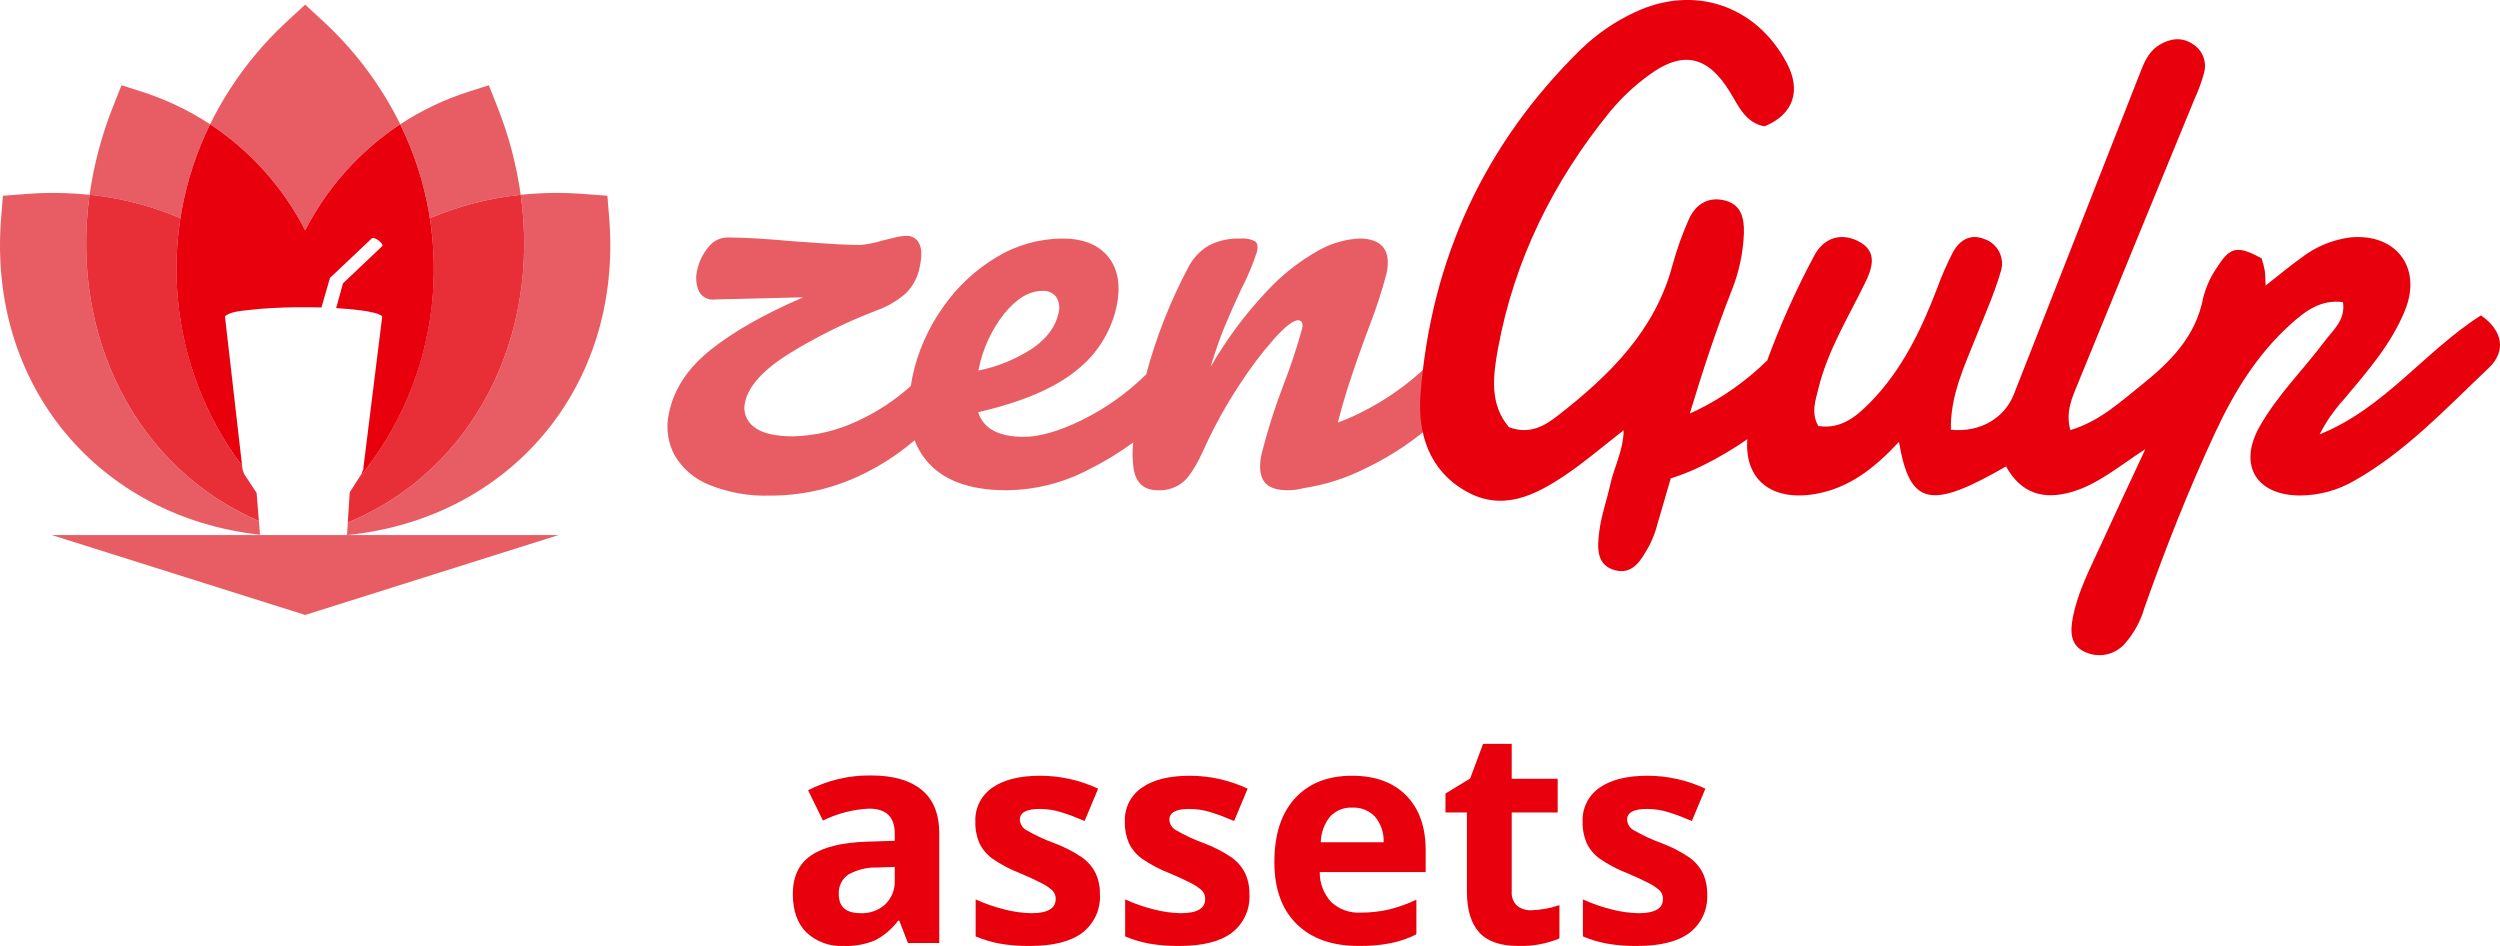
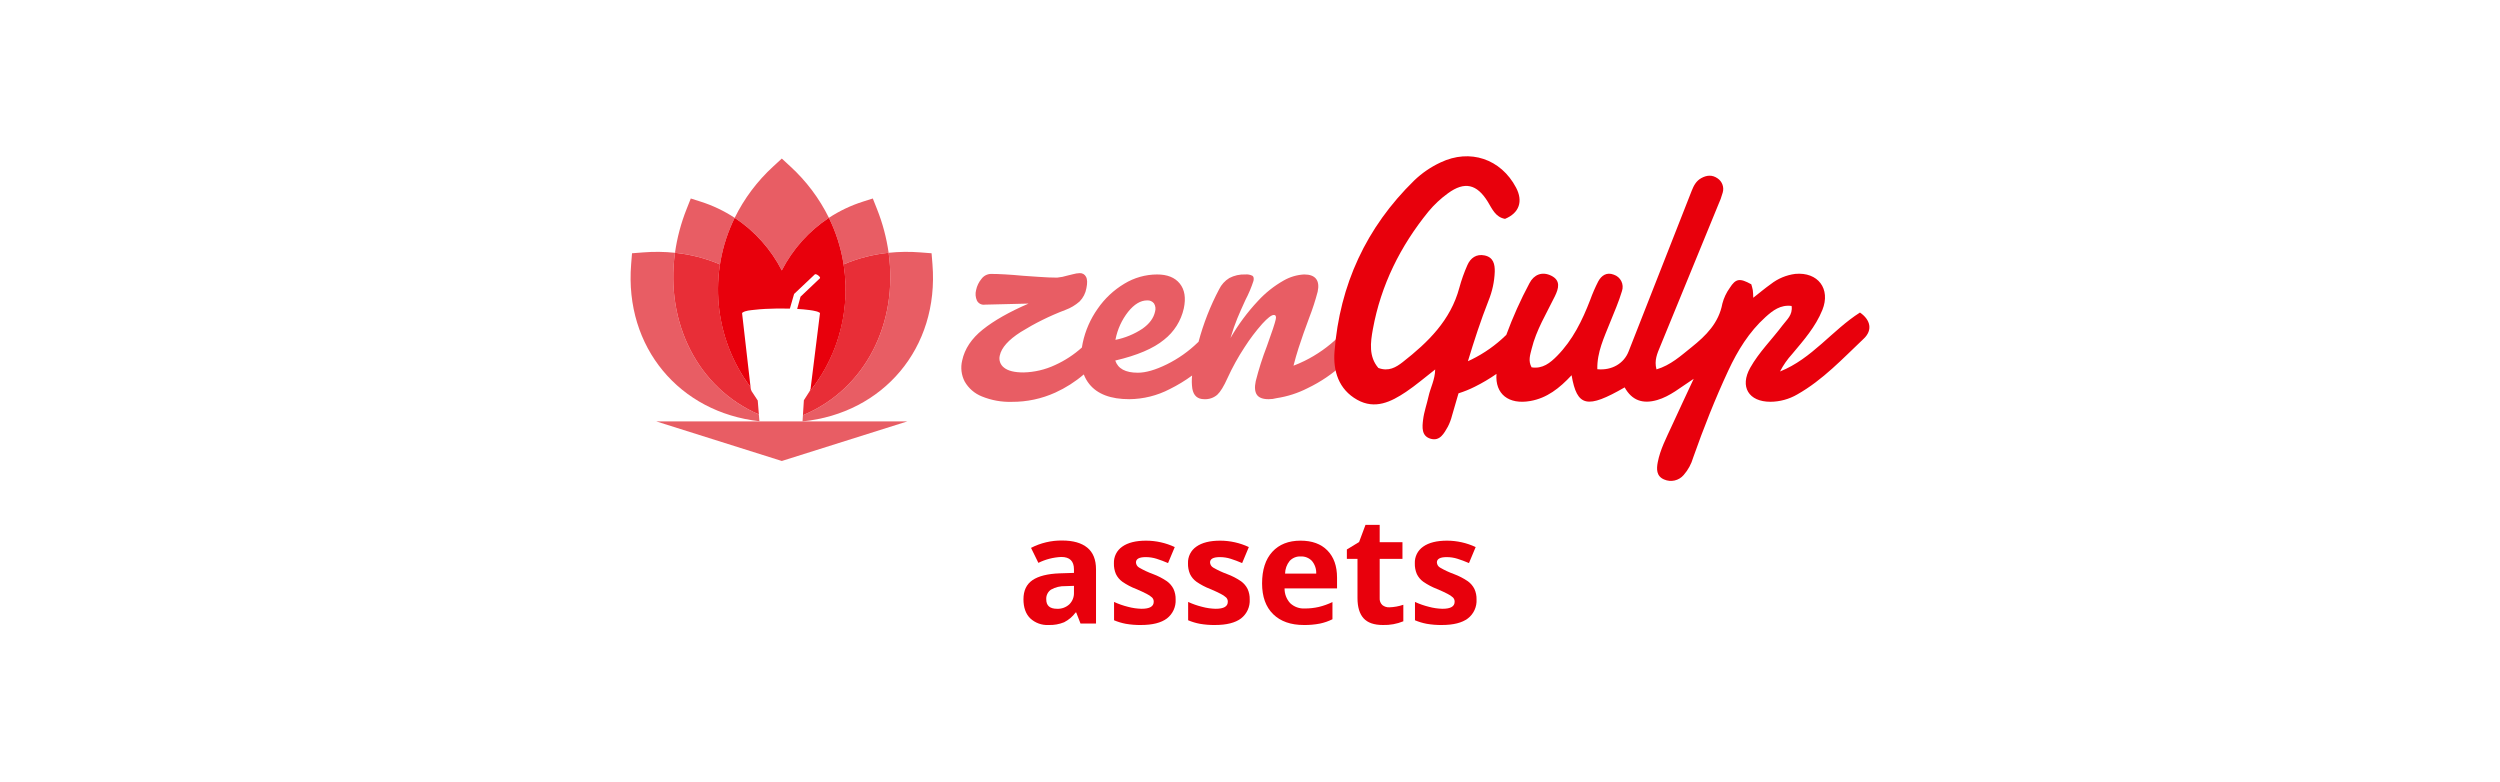
- <svg xmlns="http://www.w3.org/2000/svg" viewBox="0 0 507.231 191.927">
+ <svg xmlns="http://www.w3.org/2000/svg" viewBox="0 0 1024 320">
  <g>
-     <path d="M442.6,255.4l-1.758-4.529h-.238a13.423,13.423,0,0,1-4.723,4.007A15.246,15.246,0,0,1,429.553,256,10.235,10.235,0,0,1,422,253.259q-2.755-2.742-2.756-7.807,0-5.3,3.709-7.822t11.189-2.785l5.781-.179v-1.46q0-5.065-5.185-5.066a23.609,23.609,0,0,0-9.386,2.414l-3.009-6.139a27.091,27.091,0,0,1,12.752-3.009q6.7,0,10.28,2.92t3.576,8.88v22.2Zm-2.681-15.435-3.516.119a11.265,11.265,0,0,0-5.9,1.431,4.492,4.492,0,0,0-1.937,3.993q0,3.843,4.41,3.843a6.986,6.986,0,0,0,5.05-1.817,6.383,6.383,0,0,0,1.893-4.827Z" transform="translate(-258.384 -64.073)" style="fill: #e8000c" />
-     <path d="M481.548,245.512a9.175,9.175,0,0,1-3.56,7.806Q474.427,256,467.335,256a33.427,33.427,0,0,1-6.2-.492,23.434,23.434,0,0,1-4.8-1.445v-7.508a31.779,31.779,0,0,0,5.706,2,23.123,23.123,0,0,0,5.587.8q4.946,0,4.947-2.86a2.388,2.388,0,0,0-.656-1.743,9.5,9.5,0,0,0-2.265-1.52q-1.609-.849-4.29-1.981a26.955,26.955,0,0,1-5.647-2.98,8.378,8.378,0,0,1-2.622-3.144,10.362,10.362,0,0,1-.819-4.365,7.915,7.915,0,0,1,3.441-6.868q3.441-2.428,9.759-2.428a27.709,27.709,0,0,1,11.711,2.622l-2.743,6.555q-2.5-1.073-4.678-1.758a14.684,14.684,0,0,0-4.439-.685q-4.023,0-4.023,2.175a2.556,2.556,0,0,0,1.3,2.115,35.213,35.213,0,0,0,5.677,2.652,26.458,26.458,0,0,1,5.72,2.95,8.744,8.744,0,0,1,2.682,3.159A9.693,9.693,0,0,1,481.548,245.512Z" transform="translate(-258.384 -64.073)" style="fill: #e8000c" />
-     <path d="M511.881,245.512a9.174,9.174,0,0,1-3.561,7.806Q504.759,256,497.669,256a33.442,33.442,0,0,1-6.2-.492,23.443,23.443,0,0,1-4.8-1.445v-7.508a31.806,31.806,0,0,0,5.706,2,23.123,23.123,0,0,0,5.587.8q4.945,0,4.946-2.86a2.387,2.387,0,0,0-.655-1.743,9.5,9.5,0,0,0-2.265-1.52q-1.608-.849-4.291-1.981a26.943,26.943,0,0,1-5.646-2.98,8.387,8.387,0,0,1-2.622-3.144,10.362,10.362,0,0,1-.82-4.365,7.915,7.915,0,0,1,3.442-6.868q3.443-2.428,9.758-2.428a27.705,27.705,0,0,1,11.711,2.622l-2.742,6.555q-2.5-1.073-4.678-1.758a14.684,14.684,0,0,0-4.439-.685q-4.023,0-4.023,2.175a2.556,2.556,0,0,0,1.3,2.115,35.232,35.232,0,0,0,5.676,2.652,26.482,26.482,0,0,1,5.722,2.95,8.728,8.728,0,0,1,2.68,3.159A9.692,9.692,0,0,1,511.881,245.512Z" transform="translate(-258.384 -64.073)" style="fill: #e8000c" />
-     <path d="M534.049,256q-8.046,0-12.574-4.44t-4.53-12.574q0-8.373,4.188-12.946t11.575-4.574q7.06,0,11,4.022t3.933,11.114v4.41H526.152a8.756,8.756,0,0,0,2.295,6.049,8.076,8.076,0,0,0,6.02,2.175,25.01,25.01,0,0,0,5.691-.626,28.437,28.437,0,0,0,5.6-2v7.032a21.3,21.3,0,0,1-5.094,1.773A32.156,32.156,0,0,1,534.049,256Zm-1.282-28.068a5.764,5.764,0,0,0-4.528,1.832,8.486,8.486,0,0,0-1.877,5.2h12.753a7.58,7.58,0,0,0-1.759-5.2A5.951,5.951,0,0,0,532.767,227.932Z" transform="translate(-258.384 -64.073)" style="fill: #e8000c" />
-     <path d="M569.061,248.76a19.7,19.7,0,0,0,5.72-1.043v6.763a20.4,20.4,0,0,1-8.343,1.52q-5.452,0-7.939-2.756t-2.488-8.269v-16.06H551.66v-3.844l5-3.039L559.288,215H565.1v7.092h9.328v6.823H565.1v16.06a3.546,3.546,0,0,0,1.089,2.861A4.289,4.289,0,0,0,569.061,248.76Z" transform="translate(-258.384 -64.073)" style="fill: #e8000c" />
-     <path d="M604.756,245.512a9.17,9.17,0,0,1-3.56,7.806Q597.635,256,590.544,256a33.427,33.427,0,0,1-6.2-.492,23.406,23.406,0,0,1-4.8-1.445v-7.508a31.751,31.751,0,0,0,5.706,2,23.115,23.115,0,0,0,5.586.8q4.946,0,4.945-2.86a2.391,2.391,0,0,0-.654-1.743,9.506,9.506,0,0,0-2.266-1.52q-1.608-.849-4.289-1.981a26.981,26.981,0,0,1-5.647-2.98,8.365,8.365,0,0,1-2.621-3.144,10.345,10.345,0,0,1-.821-4.365,7.913,7.913,0,0,1,3.442-6.868q3.441-2.428,9.759-2.428a27.7,27.7,0,0,1,11.709,2.622l-2.741,6.555q-2.5-1.073-4.678-1.758a14.684,14.684,0,0,0-4.439-.685q-4.023,0-4.023,2.175a2.555,2.555,0,0,0,1.3,2.115,35.207,35.207,0,0,0,5.675,2.652,26.482,26.482,0,0,1,5.722,2.95,8.718,8.718,0,0,1,2.68,3.159A9.693,9.693,0,0,1,604.756,245.512Z" transform="translate(-258.384 -64.073)" style="fill: #e8000c" />
+     <path d="M442.578,255.4l-1.759-4.531h-.238a13.425,13.425,0,0,1-4.725,4.009A15.272,15.272,0,0,1,429.522,256a10.243,10.243,0,0,1-7.556-2.742q-2.757-2.744-2.757-7.81,0-5.306,3.711-7.825t11.193-2.786l5.782-.179V233.2q0-5.067-5.186-5.068a23.629,23.629,0,0,0-9.39,2.415l-3.01-6.141a27.1,27.1,0,0,1,12.757-3.01q6.707,0,10.284,2.921t3.577,8.883V255.4ZM439.9,239.963l-3.517.119a11.273,11.273,0,0,0-5.9,1.431,4.494,4.494,0,0,0-1.937,4q0,3.844,4.411,3.845A6.987,6.987,0,0,0,438,247.535a6.386,6.386,0,0,0,1.893-4.829Z" style="fill: #e8000c" />
+     <path d="M481.537,245.508a9.179,9.179,0,0,1-3.562,7.809Q474.413,256,467.318,256a33.461,33.461,0,0,1-6.2-.492,23.463,23.463,0,0,1-4.8-1.446v-7.511a31.723,31.723,0,0,0,5.708,2,23.15,23.15,0,0,0,5.589.805q4.949,0,4.949-2.862a2.4,2.4,0,0,0-.656-1.744,9.557,9.557,0,0,0-2.266-1.52q-1.609-.849-4.292-1.982a26.975,26.975,0,0,1-5.649-2.981,8.385,8.385,0,0,1-2.623-3.145,10.367,10.367,0,0,1-.819-4.366,7.917,7.917,0,0,1,3.442-6.871q3.442-2.43,9.762-2.43a27.73,27.73,0,0,1,11.716,2.624l-2.744,6.557q-2.5-1.073-4.679-1.758a14.7,14.7,0,0,0-4.441-.686q-4.024,0-4.025,2.176a2.559,2.559,0,0,0,1.3,2.116,35.122,35.122,0,0,0,5.678,2.653,26.414,26.414,0,0,1,5.723,2.952,8.739,8.739,0,0,1,2.683,3.159A9.7,9.7,0,0,1,481.537,245.508Z" style="fill: #e8000c" />
+     <path d="M511.88,245.508a9.175,9.175,0,0,1-3.561,7.809Q504.757,256,497.663,256a33.446,33.446,0,0,1-6.2-.492,23.426,23.426,0,0,1-4.8-1.446v-7.511a31.723,31.723,0,0,0,5.708,2,23.137,23.137,0,0,0,5.589.805q4.947,0,4.948-2.862a2.392,2.392,0,0,0-.656-1.744,9.536,9.536,0,0,0-2.266-1.52q-1.608-.849-4.292-1.982a26.962,26.962,0,0,1-5.648-2.981,8.376,8.376,0,0,1-2.623-3.145,10.366,10.366,0,0,1-.82-4.366,7.916,7.916,0,0,1,3.443-6.871q3.442-2.43,9.762-2.43a27.725,27.725,0,0,1,11.715,2.624l-2.743,6.557q-2.5-1.073-4.68-1.758a14.694,14.694,0,0,0-4.441-.686q-4.025,0-4.024,2.176a2.557,2.557,0,0,0,1.3,2.116,35.192,35.192,0,0,0,5.679,2.653,26.439,26.439,0,0,1,5.723,2.952,8.726,8.726,0,0,1,2.682,3.159A9.7,9.7,0,0,1,511.88,245.508Z" style="fill: #e8000c" />
+     <path d="M534.057,256q-8.049,0-12.578-4.442t-4.532-12.578q0-8.376,4.189-12.952t11.58-4.576q7.063,0,11,4.025t3.935,11.118v4.411H526.157a8.764,8.764,0,0,0,2.3,6.052,8.077,8.077,0,0,0,6.022,2.175,24.98,24.98,0,0,0,5.694-.626,28.517,28.517,0,0,0,5.6-2v7.034a21.319,21.319,0,0,1-5.1,1.773A32.11,32.11,0,0,1,534.057,256Zm-1.282-28.079a5.766,5.766,0,0,0-4.53,1.833,8.484,8.484,0,0,0-1.878,5.2h12.758a7.584,7.584,0,0,0-1.759-5.2A5.955,5.955,0,0,0,532.775,227.921Z" style="fill: #e8000c" />
+     <path d="M569.083,248.757a19.718,19.718,0,0,0,5.722-1.043v6.766a20.414,20.414,0,0,1-8.346,1.52q-5.455,0-7.942-2.757t-2.49-8.272V228.905h-4.352v-3.846l5.007-3.04,2.623-7.035h5.813v7.095h9.33v6.826h-9.33v16.066a3.548,3.548,0,0,0,1.088,2.862A4.294,4.294,0,0,0,569.083,248.757Z" style="fill: #e8000c" />
+     <path d="M604.791,245.508a9.173,9.173,0,0,1-3.561,7.809Q597.668,256,590.574,256a33.461,33.461,0,0,1-6.2-.492,23.444,23.444,0,0,1-4.8-1.446v-7.511a31.707,31.707,0,0,0,5.709,2,23.136,23.136,0,0,0,5.588.805q4.947,0,4.947-2.862a2.4,2.4,0,0,0-.654-1.744,9.546,9.546,0,0,0-2.267-1.52q-1.608-.849-4.291-1.982a26.975,26.975,0,0,1-5.649-2.981,8.363,8.363,0,0,1-2.622-3.145,10.35,10.35,0,0,1-.822-4.366,7.916,7.916,0,0,1,3.444-6.871q3.443-2.43,9.763-2.43a27.713,27.713,0,0,1,11.713,2.624l-2.741,6.557q-2.5-1.073-4.681-1.758a14.7,14.7,0,0,0-4.44-.686q-4.024,0-4.025,2.176a2.559,2.559,0,0,0,1.3,2.116,35.078,35.078,0,0,0,5.678,2.653,26.451,26.451,0,0,1,5.724,2.952,8.713,8.713,0,0,1,2.681,3.159A9.7,9.7,0,0,1,604.791,245.508Z" style="fill: #e8000c" />
  </g>
  <g>
    <g>
-       <path d="M553.929,137.826a2.135,2.135,0,0,0-2.136-1.429,5.285,5.285,0,0,0-3.57,1.667,54.624,54.624,0,0,1-13.934,9.822c-1.567.769-3.054,1.405-4.477,1.938q.966-3.794,2.048-7.155,1.906-5.909,4.4-12.524a97.566,97.566,0,0,0,3.451-10.627q.738-3.47-.671-5.26t-4.879-1.789a18.841,18.841,0,0,0-8.392,2.494,42.963,42.963,0,0,0-10.5,8.35A82.061,82.061,0,0,0,504.01,138.5q1.446-4.772,2.791-8.025t3.348-7.591a49.208,49.208,0,0,0,3.286-7.808q.322-1.516-.429-2.06a5.431,5.431,0,0,0-2.922-.542,12.973,12.973,0,0,0-6.546,1.464,11.026,11.026,0,0,0-4.179,4.608,102.508,102.508,0,0,0-8.425,21.51c-.109.092-.218.185-.327.287a49.765,49.765,0,0,1-12.692,8.946q-6.963,3.417-11.841,3.416-7.592,0-9.241-4.988,13.461-3.144,19.972-8.512a22.462,22.462,0,0,0,8.1-12.851q1.359-6.4-1.641-10.139t-9.289-3.741a25.935,25.935,0,0,0-13.44,3.8,35.181,35.181,0,0,0-10.908,10.248,37.792,37.792,0,0,0-6.107,13.935c-.14.661-.253,1.306-.353,1.942a42.9,42.9,0,0,1-10.962,7.167,32.2,32.2,0,0,1-12.954,3.036q-5.529,0-7.935-1.952a4.724,4.724,0,0,1-1.759-4.988q1.014-4.771,8.547-9.6A105.64,105.64,0,0,1,436.4,127a18.187,18.187,0,0,0,5.834-3.47,10.214,10.214,0,0,0,2.779-5.422q.669-3.144-.147-4.663a2.707,2.707,0,0,0-2.552-1.518,11.353,11.353,0,0,0-2.749.434q-1.665.433-2.229.542a21.046,21.046,0,0,1-4.305.867q-3.147,0-7.685-.325t-6.251-.434q-8.19-.757-13.177-.759a4.913,4.913,0,0,0-3.842,2.006,10.485,10.485,0,0,0-2.227,4.609,6.514,6.514,0,0,0,.337,4.283,3.118,3.118,0,0,0,3.275,1.681l17.877-.434q-11.82,5.1-18.742,10.628t-8.445,12.687a12.318,12.318,0,0,0,1.042,8.621,14.077,14.077,0,0,0,7,6.073,30.1,30.1,0,0,0,12.323,2.223,42.438,42.438,0,0,0,17.778-3.8A48.988,48.988,0,0,0,443.95,153.4a14.63,14.63,0,0,0,2.264,3.959q4.974,6.182,16.362,6.181a36.483,36.483,0,0,0,16.546-4.121,61.9,61.9,0,0,0,9.177-5.571,21.568,21.568,0,0,0,.085,5.355q.757,4.338,4.88,4.337a7.567,7.567,0,0,0,5.314-1.789q1.952-1.789,4.229-6.886a94.406,94.406,0,0,1,6.957-12.579,77.912,77.912,0,0,1,7.245-9.6q3.319-3.632,4.731-3.633,1.191,0,.823,1.735a116.3,116.3,0,0,1-3.652,11.061,123.381,123.381,0,0,0-4.561,14.314q-.783,3.689.452,5.531t4.812,1.843a11.592,11.592,0,0,0,3.284-.427,41.711,41.711,0,0,0,12.716-4.1,58.79,58.79,0,0,0,14.542-9.882,13.622,13.622,0,0,0,3.831-7.382A6.816,6.816,0,0,0,553.929,137.826Zm-96.988,1.211a26.429,26.429,0,0,1,5.163-11.278q3.756-4.66,7.768-4.663a3.211,3.211,0,0,1,2.826,1.247,4.1,4.1,0,0,1,.435,3.307q-.852,4.014-5.184,7.049a31.033,31.033,0,0,1-11.054,4.555Z" transform="translate(-258.384 -64.073)" style="fill: #e85d64" />
-       <path d="M761.751,128.063c-11.341,7.2-19.665,18.924-32.738,24.139A32.821,32.821,0,0,1,734,145.033c4.7-5.609,9.566-11.125,12.351-18.026,3.489-8.644-1.793-15.622-11.091-14.768a20.511,20.511,0,0,0-10.011,4.18c-2.336,1.661-4.534,3.515-7.188,5.592-.075-1.411-.05-2.274-.186-3.11a23.612,23.612,0,0,0-.62-2.4c-4.725-2.611-6.349-2.394-8.814,1.478a19.244,19.244,0,0,0-3.024,6.409c-1.491,7.98-6.707,13.141-12.649,17.889-4.376,3.5-8.529,7.342-14.328,9.059-1.009-3.734.364-6.591,1.522-9.427q11.82-28.938,23.713-57.846a32.325,32.325,0,0,0,1.875-5.127,5.222,5.222,0,0,0-2.106-5.814c-2.21-1.535-4.445-1.338-6.709-.076-2.057,1.147-3.059,3.057-3.875,5.134Q679.927,111.1,667,144.029c-1.882,4.817-6.778,7.838-12.794,7.242-.165-6.927,2.778-13.006,5.251-19.212,1.689-4.239,3.56-8.434,4.844-12.8a5.266,5.266,0,0,0-3.342-6.7c-2.894-1.148-5.058.314-6.384,2.771a64.772,64.772,0,0,0-3.264,7.515c-3.245,8.422-7.151,16.463-13.574,22.974-2.814,2.854-5.926,5.393-10.442,4.68-1.493-2.676-.576-5.121.02-7.566,1.885-7.74,6.07-14.466,9.507-21.52,1.566-3.215,2.5-6.489-1.515-8.451-3.713-1.817-7.057-.427-8.868,3.06a166.732,166.732,0,0,0-9.511,21.213c-.086.074-.171.144-.256.224a54.659,54.659,0,0,1-13.934,9.822c-.514.252-1.014.482-1.513.709,2.529-8.363,5.235-16.671,8.444-24.822a34.782,34.782,0,0,0,2.541-11.751c.093-3.19-.581-6-4.171-6.74-3.342-.691-5.744,1.033-7.034,3.965a64.822,64.822,0,0,0-3.3,9.294c-3.571,13.324-12.81,22.31-23.165,30.4-2.724,2.129-5.792,4-10,2.406-3.978-4.649-3.236-10.419-2.227-15.931,3.3-18.014,11.231-33.946,22.735-48.094a43.237,43.237,0,0,1,7.983-7.474c6.834-5,11.866-3.794,16.321,3.444,1.79,2.908,3.139,6.328,7.061,7.013,5.82-2.4,7.477-7.18,4.516-12.8-6.206-11.777-18.9-16.023-30.883-10.321A39.827,39.827,0,0,0,579.217,74c-19.661,19.226-30.478,42.7-32.618,70-.62,7.908,1.65,15.5,9.293,19.784,7.3,4.091,13.866.849,19.953-3.229,4.049-2.712,7.76-5.93,11.968-9.189-.07,4.173-1.934,7.441-2.707,10.966-.7,3.211-1.849,6.355-2.245,9.6-.369,3.019-.74,6.767,3.166,7.827,3.781,1.025,5.427-2.267,6.968-4.954a21.187,21.187,0,0,0,1.728-4.6q1.333-4.53,2.639-9.068a44.292,44.292,0,0,0,6.7-2.718,70.391,70.391,0,0,0,8.847-5.236c-.638,8.272,5.006,12.661,13.86,11.1,6.8-1.2,11.922-5.208,16.9-10.556,2.223,13,6.385,13.821,21.727,4.978,2.963,5.369,7.435,6.891,13.323,5.18,5.313-1.544,9.431-5.117,14.945-8.694-3.347,7.193-6.213,13.254-8.992,19.354-2.2,4.818-4.706,9.544-5.721,14.794-.529,2.739-.627,5.722,2.588,7.07a6.867,6.867,0,0,0,8.026-1.824,18.721,18.721,0,0,0,3.9-7.165c4.264-12.073,8.953-23.972,14.366-35.585,3.821-8.2,8.481-15.815,15.245-21.921,2.945-2.658,6.141-5.146,10.683-4.542.532,3.689-1.993,5.63-3.662,7.861-4.377,5.853-9.673,11.021-13.284,17.442-4.366,7.765-.653,13.931,8.278,13.929a22.064,22.064,0,0,0,10.988-3.012c10.489-5.931,18.638-14.71,27.25-22.861C766.994,135.257,766.1,131.064,761.751,128.063Z" transform="translate(-258.384 -64.073)" style="fill: #e8000c" />
+       <path d="M553.945,137.781a2.138,2.138,0,0,0-2.137-1.43,5.289,5.289,0,0,0-3.571,1.668,54.665,54.665,0,0,1-13.939,9.826c-1.568.769-3.055,1.406-4.479,1.938q.966-3.793,2.048-7.157,1.908-5.91,4.4-12.529a97.773,97.773,0,0,0,3.453-10.631q.738-3.471-.671-5.262t-4.881-1.79a18.852,18.852,0,0,0-8.4,2.5,42.964,42.964,0,0,0-10.508,8.353,82.081,82.081,0,0,0-11.256,15.187q1.446-4.773,2.792-8.027t3.349-7.594a49.215,49.215,0,0,0,3.287-7.811c.216-1.012.071-1.7-.429-2.061a5.432,5.432,0,0,0-2.922-.543,12.983,12.983,0,0,0-6.549,1.465,11.023,11.023,0,0,0-4.181,4.61,102.529,102.529,0,0,0-8.428,21.518c-.109.092-.218.185-.328.287a49.779,49.779,0,0,1-12.695,8.95q-6.966,3.417-11.847,3.417-7.593,0-9.244-4.99,13.467-3.145,19.98-8.516a22.464,22.464,0,0,0,8.1-12.855q1.361-6.4-1.641-10.143t-9.293-3.743a25.945,25.945,0,0,0-13.445,3.8A35.2,35.2,0,0,0,449.6,126.463a37.8,37.8,0,0,0-6.109,13.94c-.14.662-.253,1.306-.353,1.942a42.875,42.875,0,0,1-10.966,7.17,32.186,32.186,0,0,1-12.959,3.037q-5.532,0-7.938-1.952a4.726,4.726,0,0,1-1.76-4.99q1.016-4.773,8.55-9.6a105.793,105.793,0,0,1,18.306-9.058,18.177,18.177,0,0,0,5.836-3.471,10.212,10.212,0,0,0,2.781-5.424q.668-3.145-.148-4.665a2.708,2.708,0,0,0-2.552-1.519,11.4,11.4,0,0,0-2.75.434q-1.666.435-2.23.542a21.011,21.011,0,0,1-4.307.868q-3.149,0-7.688-.325t-6.253-.434q-8.194-.757-13.182-.76a4.918,4.918,0,0,0-3.844,2.007,10.489,10.489,0,0,0-2.228,4.611,6.533,6.533,0,0,0,.337,4.285,3.12,3.12,0,0,0,3.277,1.681l17.883-.434q-11.824,5.1-18.749,10.632t-8.447,12.692a12.32,12.32,0,0,0,1.041,8.624,14.083,14.083,0,0,0,7.008,6.075,30.106,30.106,0,0,0,12.328,2.224,42.45,42.45,0,0,0,17.784-3.8,49.01,49.01,0,0,0,11.653-7.432,14.645,14.645,0,0,0,2.265,3.961q4.975,6.183,16.369,6.183a36.5,36.5,0,0,0,16.551-4.122,61.955,61.955,0,0,0,9.181-5.574,21.584,21.584,0,0,0,.085,5.357q.759,4.34,4.882,4.339a7.568,7.568,0,0,0,5.316-1.79q1.952-1.789,4.23-6.888a94.533,94.533,0,0,1,6.96-12.584,77.9,77.9,0,0,1,7.248-9.6q3.321-3.633,4.732-3.634,1.192,0,.824,1.736-.507,2.387-3.653,11.065a123.153,123.153,0,0,0-4.563,14.32q-.783,3.689.452,5.532t4.814,1.844a11.6,11.6,0,0,0,3.285-.427,41.717,41.717,0,0,0,12.721-4.1A58.811,58.811,0,0,0,550.17,149.1,13.627,13.627,0,0,0,554,141.711,6.823,6.823,0,0,0,553.945,137.781Zm-97.024,1.211a26.44,26.44,0,0,1,5.164-11.282q3.757-4.662,7.771-4.664a3.21,3.21,0,0,1,2.827,1.247,4.105,4.105,0,0,1,.436,3.309q-.854,4.014-5.187,7.051a31.029,31.029,0,0,1-11.058,4.556Z" style="fill: #e85d64" />
+       <path d="M761.845,128.014c-11.345,7.2-19.672,18.932-32.75,24.149a32.814,32.814,0,0,1,4.99-7.172c4.7-5.612,9.57-11.13,12.356-18.033,3.491-8.647-1.794-15.628-11.1-14.774a20.524,20.524,0,0,0-10.015,4.182c-2.337,1.661-4.536,3.516-7.19,5.594-.076-1.411-.05-2.274-.187-3.111a23.636,23.636,0,0,0-.62-2.4c-4.726-2.612-6.351-2.395-8.818,1.478a19.277,19.277,0,0,0-3.024,6.412c-1.492,7.984-6.71,13.146-12.654,17.9-4.378,3.5-8.533,7.344-14.334,9.063-1.009-3.737.364-6.594,1.523-9.431Q691.852,112.919,703.749,84a32.451,32.451,0,0,0,1.876-5.129,5.225,5.225,0,0,0-2.107-5.816c-2.211-1.536-4.447-1.339-6.711-.076-2.059,1.147-3.061,3.057-3.878,5.135q-12.939,32.935-25.867,65.874c-1.882,4.818-6.781,7.841-12.8,7.244-.166-6.93,2.779-13.011,5.253-19.219,1.689-4.241,3.561-8.437,4.846-12.8a5.268,5.268,0,0,0-3.344-6.706c-2.895-1.149-5.059.313-6.386,2.772a64.673,64.673,0,0,0-3.265,7.518c-3.246,8.424-7.154,16.469-13.579,22.983-2.816,2.854-5.928,5.394-10.446,4.681-1.494-2.677-.576-5.123.02-7.569,1.886-7.743,6.072-14.471,9.51-21.528,1.566-3.216,2.5-6.491-1.515-8.454-3.715-1.817-7.06-.427-8.872,3.061a167,167,0,0,0-9.515,21.221c-.085.074-.17.144-.256.224a54.665,54.665,0,0,1-13.939,9.826c-.514.252-1.014.482-1.513.709,2.53-8.367,5.237-16.678,8.447-24.832a34.806,34.806,0,0,0,2.542-11.755c.093-3.191-.582-6-4.173-6.743-3.343-.69-5.746,1.034-7.037,3.967a64.985,64.985,0,0,0-3.3,9.3c-3.572,13.33-12.815,22.319-23.173,30.416-2.725,2.13-5.794,4-10,2.407-3.98-4.651-3.237-10.423-2.228-15.937,3.3-18.02,11.235-33.959,22.744-48.112a43.309,43.309,0,0,1,7.986-7.478c6.836-5,11.87-3.794,16.327,3.447,1.791,2.909,3.14,6.329,7.063,7.015,5.823-2.4,7.48-7.183,4.518-12.8-6.208-11.781-18.9-16.029-30.894-10.324a39.8,39.8,0,0,0-10.835,7.414c-19.669,19.233-30.49,42.718-32.631,70.03-.62,7.911,1.65,15.508,9.3,19.791,7.307,4.092,13.872.849,19.961-3.23,4.051-2.714,7.763-5.932,11.973-9.193-.07,4.175-1.935,7.444-2.709,10.971-.7,3.212-1.849,6.357-2.245,9.6-.369,3.02-.74,6.77,3.167,7.83,3.782,1.026,5.429-2.268,6.971-4.955a21.3,21.3,0,0,0,1.729-4.6q1.334-4.533,2.639-9.072a44.227,44.227,0,0,0,6.706-2.719,70.367,70.367,0,0,0,8.85-5.238c-.638,8.275,5.008,12.666,13.866,11.1,6.8-1.2,11.926-5.21,16.9-10.56,2.224,13,6.387,13.826,21.736,4.98,2.963,5.371,7.437,6.893,13.327,5.182,5.315-1.545,9.435-5.119,14.951-8.7-3.349,7.2-6.216,13.258-9,19.361-2.2,4.82-4.708,9.547-5.722,14.8-.53,2.74-.628,5.725,2.588,7.073a6.87,6.87,0,0,0,8.03-1.824,18.722,18.722,0,0,0,3.9-7.168c4.265-12.078,8.957-23.981,14.371-35.6,3.823-8.2,8.485-15.821,15.251-21.93,2.946-2.659,6.144-5.148,10.687-4.544.532,3.691-1.993,5.633-3.663,7.865-4.379,5.854-9.677,11.025-13.289,17.448-4.368,7.768-.653,13.936,8.281,13.934a22.089,22.089,0,0,0,10.992-3.012c10.493-5.934,18.645-14.716,27.26-22.87C767.09,135.211,766.192,131.017,761.845,128.014Z" style="fill: #e8000c" />
    </g>
    <g>
-       <polygon points="113.307 108.565 10.521 108.565 61.914 124.769 113.307 108.565" style="fill: #e85d64" />
-       <path d="M381.986,108.305l-.363-4.51-4.608-.356a71.456,71.456,0,0,0-12.98.159c4,28.8-9.533,55.725-34.758,66.363-.109.046-.22.089-.329.135l-.163,2.542C361.718,169.333,384.759,142.7,381.986,108.305Z" transform="translate(-258.384 -64.073)" style="fill: #e85d64" />
-       <path d="M276.561,103.6a71.446,71.446,0,0,0-12.979-.159l-4.608.356-.364,4.51c-2.754,34.156,19.956,60.664,52.529,64.262l-.227-2.783C285.95,159.028,272.579,132.239,276.561,103.6Z" transform="translate(-258.384 -64.073)" style="fill: #e85d64" />
-       <path d="M364.035,103.6a77.606,77.606,0,0,0-4.769-17.938l-1.7-4.291-3.957,1.259a56.943,56.943,0,0,0-14.019,6.656,66.978,66.978,0,0,1,6.023,19.067A63.245,63.245,0,0,1,364.035,103.6Z" transform="translate(-258.384 -64.073)" style="fill: #e85d64" />
-       <path d="M331.153,161.127l-1.814,2.853-.391,6.116c.109-.046.22-.089.329-.135C354.5,159.323,368.039,132.4,364.035,103.6a63.245,63.245,0,0,0-18.426,4.753A67.075,67.075,0,0,1,331.153,161.127Z" transform="translate(-258.384 -64.073)" style="fill: #e82e37" />
-       <path d="M301.011,89.284a56.95,56.95,0,0,0-14.02-6.656l-3.957-1.259-1.7,4.291a77.609,77.609,0,0,0-4.77,17.938,63.237,63.237,0,0,1,18.426,4.753A66.949,66.949,0,0,1,301.011,89.284Z" transform="translate(-258.384 -64.073)" style="fill: #e85d64" />
-       <path d="M310.912,169.784l-.465-5.7-2.561-3.9c.16.06-.219-.2-.327-1.114l-.052-.453a66.919,66.919,0,0,1-12.52-50.271,63.237,63.237,0,0,0-18.426-4.753C272.579,132.239,285.95,159.028,310.912,169.784Z" transform="translate(-258.384 -64.073)" style="fill: #e82e37" />
-       <path d="M320.3,110.82a56.916,56.916,0,0,1,19.288-21.536,71.194,71.194,0,0,0-15.772-21.025L320.3,65.014l-3.515,3.245a71.194,71.194,0,0,0-15.772,21.025A56.9,56.9,0,0,1,320.3,110.82Z" transform="translate(-258.384 -64.073)" style="fill: #e85d64" />
-       <path d="M307.507,158.622c-.432-3.777-3.425-29.917-3.464-30.207a.33.33,0,0,1,0-.15.34.34,0,0,1,.137-.153c1.226-.879,3.31-.975,4.817-1.155,1.535-.184,3.08-.3,4.625-.385,3.321-.181,6.655-.21,9.98-.113l1.731-6,8.478-8.012c.535-.486,2.555,1.131,2.106,1.587l-7.949,7.537-1.378,5.019c1.694.1,3.389.233,5.068.46a22.179,22.179,0,0,1,2.74.508,4.448,4.448,0,0,1,1.37.569c.045.031.09.064.133.1a.219.219,0,0,1,.024.138c-.075.529-3.826,30.754-3.826,30.754.246-.2-.424,1.028-.291.977l-.659,1.036a66.679,66.679,0,0,0,8.433-71.843A56.916,56.916,0,0,0,320.3,110.82a56.9,56.9,0,0,0-19.287-21.536,66.608,66.608,0,0,0,6.5,69.338Z" transform="translate(-258.384 -64.073)" style="fill: #e8000c" />
+       <polygon points="371.638 172.606 268.813 172.606 320.225 188.817 371.638 172.606" style="fill: #e85d64" />
+       <path d="M381.937,108.249l-.364-4.512-4.61-.356a71.5,71.5,0,0,0-12.984.159c4.006,28.808-9.537,55.746-34.771,66.388-.109.046-.22.09-.33.135l-.162,2.543C361.661,169.3,384.711,142.652,381.937,108.249Z" style="fill: #e85d64" />
+       <path d="M276.472,103.54a71.5,71.5,0,0,0-12.984-.159l-4.61.356-.364,4.512c-2.755,34.169,19.963,60.687,52.548,64.287l-.227-2.785C285.864,158.991,272.488,132.192,276.472,103.54Z" style="fill: #e85d64" />
+       <path d="M363.979,103.54A77.6,77.6,0,0,0,359.208,85.6L357.5,81.3l-3.959,1.26a56.992,56.992,0,0,0-14.025,6.659,66.965,66.965,0,0,1,6.026,19.074A63.285,63.285,0,0,1,363.979,103.54Z" style="fill: #e85d64" />
+       <path d="M331.084,161.091l-1.815,2.854-.391,6.118c.11-.045.221-.089.33-.135,25.234-10.642,38.777-37.58,34.771-66.388a63.285,63.285,0,0,0-18.433,4.755A67.1,67.1,0,0,1,331.084,161.091Z" style="fill: #e82e37" />
+       <path d="M300.931,89.221a56.992,56.992,0,0,0-14.025-6.659l-3.959-1.26-1.7,4.294a77.6,77.6,0,0,0-4.771,17.944A63.285,63.285,0,0,1,294.9,108.3,66.965,66.965,0,0,1,300.931,89.221Z" style="fill: #e85d64" />
+       <path d="M310.835,169.751l-.465-5.7-2.562-3.9c.16.06-.218-.2-.327-1.115l-.051-.453A66.941,66.941,0,0,1,294.9,108.3a63.285,63.285,0,0,0-18.433-4.755C272.488,132.192,285.864,158.991,310.835,169.751Z" style="fill: #e82e37" />
+       <path d="M320.225,110.765A56.934,56.934,0,0,1,339.52,89.221a71.2,71.2,0,0,0-15.778-21.033l-3.517-3.246-3.516,3.246a71.2,71.2,0,0,0-15.778,21.033A56.923,56.923,0,0,1,320.225,110.765Z" style="fill: #e85d64" />
+       <path d="M307.43,158.585c-.433-3.778-3.427-29.928-3.465-30.219a.326.326,0,0,1,0-.149.335.335,0,0,1,.137-.153c1.226-.88,3.311-.976,4.819-1.156,1.535-.184,3.081-.3,4.627-.385,3.322-.181,6.657-.21,9.984-.113l1.732-6.006,8.48-8.014c.535-.487,2.556,1.131,2.107,1.587l-7.952,7.54-1.379,5.021c1.695.1,3.391.233,5.071.46a22.2,22.2,0,0,1,2.741.509,4.422,4.422,0,0,1,1.37.568c.045.031.09.064.133.1a.222.222,0,0,1,.024.138c-.074.53-3.827,30.766-3.827,30.766.246-.2-.425,1.028-.291.978l-.66,1.036a66.7,66.7,0,0,0,8.436-71.87,56.934,56.934,0,0,0-19.295,21.544,56.923,56.923,0,0,0-19.294-21.544,66.634,66.634,0,0,0,6.5,69.364Z" style="fill: #e8000c" />
    </g>
  </g>
</svg>
